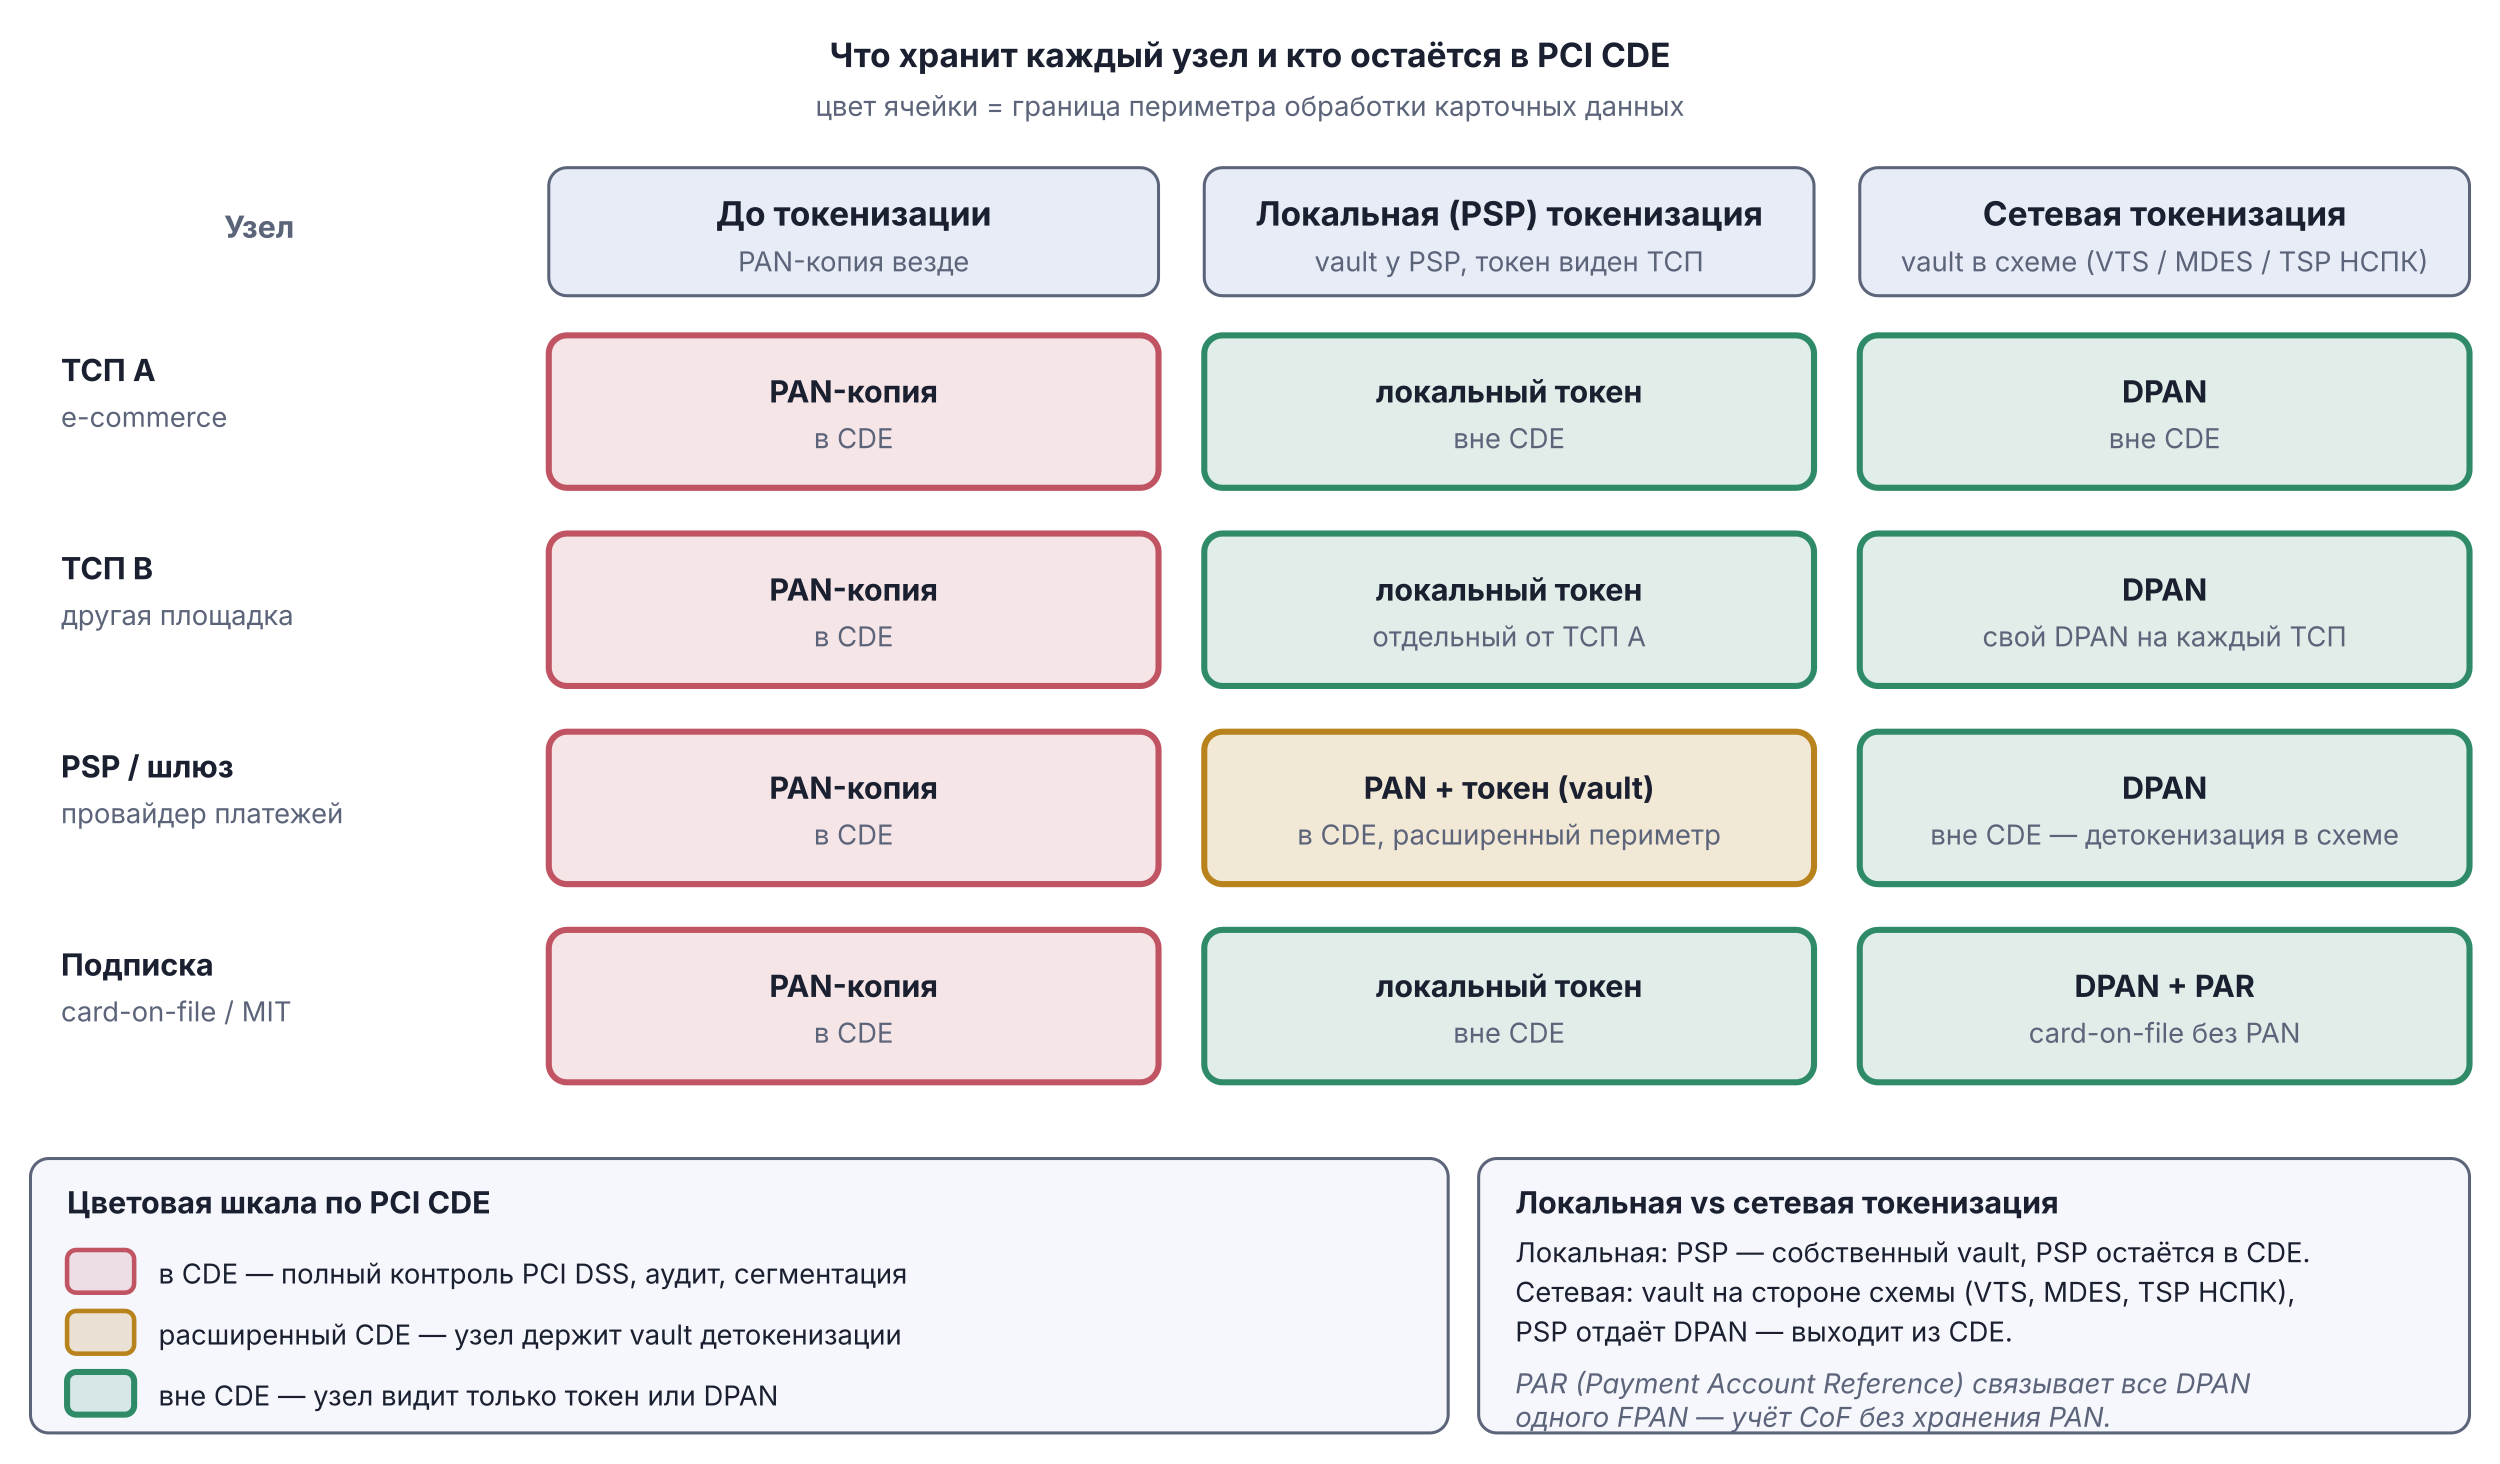
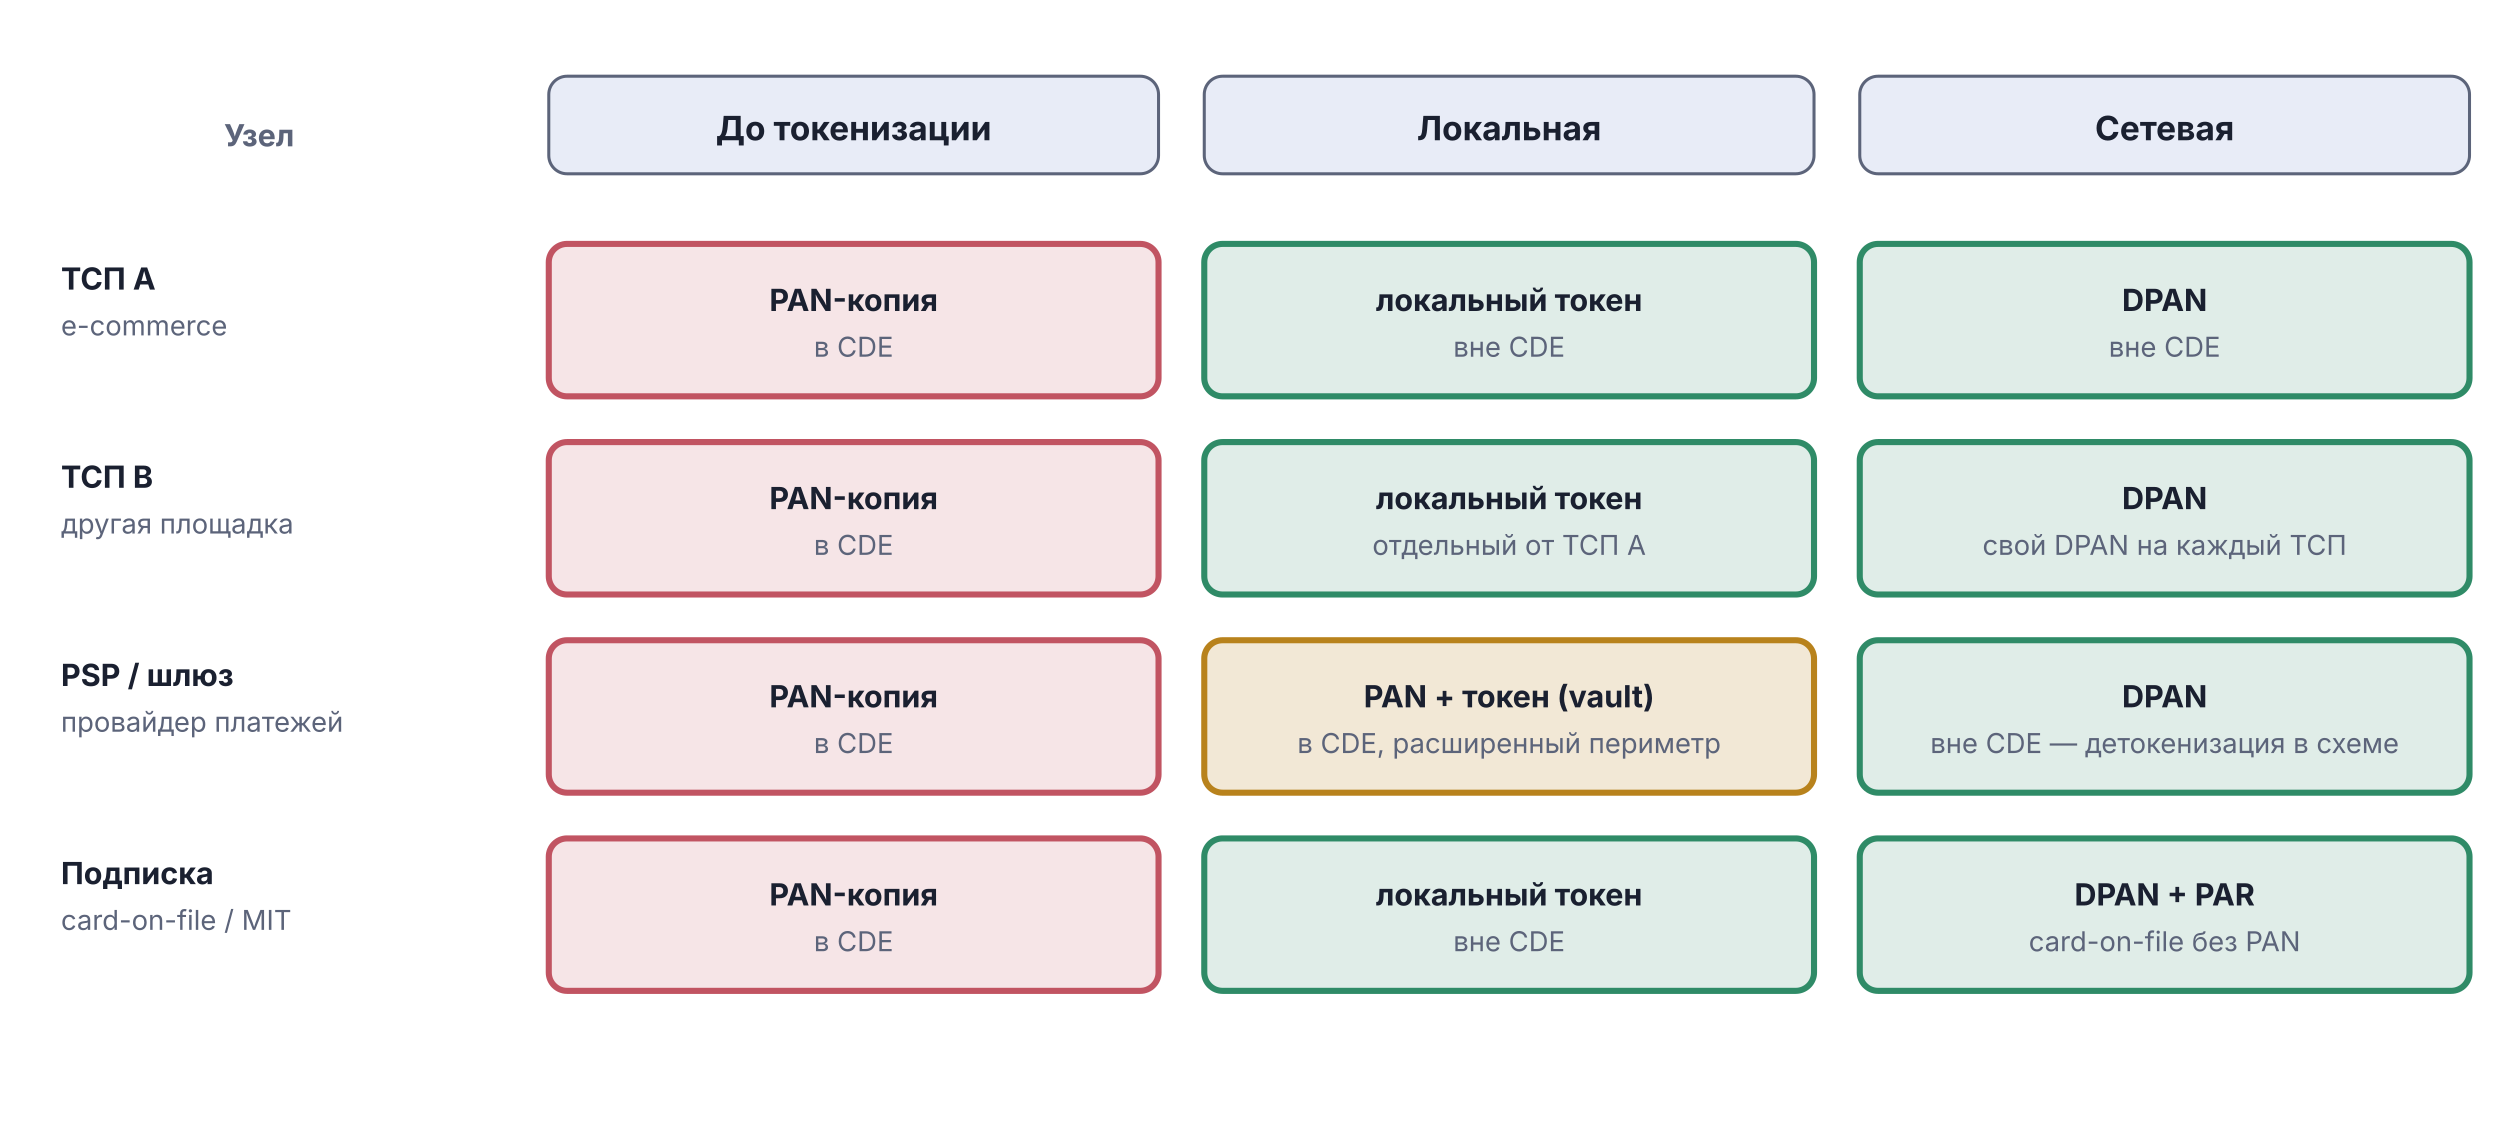
- <svg xmlns="http://www.w3.org/2000/svg" viewBox="0 0 820 480" width="820" height="480">
+ <svg xmlns="http://www.w3.org/2000/svg" viewBox="0 0 820 370" width="820" height="370">
  <defs>
</defs>
-   <text x="410" y="22" text-anchor="middle" font-family="Inter, -apple-system, BlinkMacSystemFont, 'Helvetica Neue', Arial, sans-serif" font-size="11" font-weight="bold" fill="#1A2030">Что хранит каждый узел и кто остаётся в PCI CDE</text>
-   <text x="410" y="38" text-anchor="middle" font-family="Inter, -apple-system, BlinkMacSystemFont, 'Helvetica Neue', Arial, sans-serif" font-size="9" fill="#5C647A">цвет ячейки = граница периметра обработки карточных данных</text>
-   <text x="85" y="78" text-anchor="middle" font-family="Inter, -apple-system, BlinkMacSystemFont, 'Helvetica Neue', Arial, sans-serif" font-size="10" font-weight="bold" fill="#5C647A">Узел</text>
-   <rect x="180" y="55" width="200" height="42" rx="6" fill="#E8ECF7" stroke="#5C647A" stroke-width="1" />
-   <text x="280" y="74" text-anchor="middle" font-family="Inter, -apple-system, BlinkMacSystemFont, 'Helvetica Neue', Arial, sans-serif" font-size="11" font-weight="bold" fill="#1A2030">До токенизации</text>
-   <text x="280" y="89" text-anchor="middle" font-family="Inter, -apple-system, BlinkMacSystemFont, 'Helvetica Neue', Arial, sans-serif" font-size="9" fill="#5C647A">PAN-копия везде</text>
-   <rect x="395" y="55" width="200" height="42" rx="6" fill="#E8ECF7" stroke="#5C647A" stroke-width="1" />
-   <text x="495" y="74" text-anchor="middle" font-family="Inter, -apple-system, BlinkMacSystemFont, 'Helvetica Neue', Arial, sans-serif" font-size="11" font-weight="bold" fill="#1A2030">Локальная (PSP) токенизация</text>
-   <text x="495" y="89" text-anchor="middle" font-family="Inter, -apple-system, BlinkMacSystemFont, 'Helvetica Neue', Arial, sans-serif" font-size="9" fill="#5C647A">vault у PSP, токен виден ТСП</text>
-   <rect x="610" y="55" width="200" height="42" rx="6" fill="#E8ECF7" stroke="#5C647A" stroke-width="1" />
-   <text x="710" y="74" text-anchor="middle" font-family="Inter, -apple-system, BlinkMacSystemFont, 'Helvetica Neue', Arial, sans-serif" font-size="11" font-weight="bold" fill="#1A2030">Сетевая токенизация</text>
-   <text x="710" y="89" text-anchor="middle" font-family="Inter, -apple-system, BlinkMacSystemFont, 'Helvetica Neue', Arial, sans-serif" font-size="9" fill="#5C647A">vault в схеме (VTS / MDES / TSP НСПК)</text>
-   <text x="20" y="125" text-anchor="start" font-family="Inter, -apple-system, BlinkMacSystemFont, 'Helvetica Neue', Arial, sans-serif" font-size="10" font-weight="bold" fill="#1A2030">ТСП A</text>
-   <text x="20" y="140" text-anchor="start" font-family="Inter, -apple-system, BlinkMacSystemFont, 'Helvetica Neue', Arial, sans-serif" font-size="9" fill="#5C647A">e-commerce</text>
-   <rect x="180" y="110" width="200" height="50" rx="6" fill="#C15462" fill-opacity="0.15" stroke="#C15462" stroke-width="2" />
-   <text x="280" y="132" text-anchor="middle" font-family="Inter, -apple-system, BlinkMacSystemFont, 'Helvetica Neue', Arial, sans-serif" font-size="10" font-weight="bold" fill="#1A2030">PAN-копия</text>
-   <text x="280" y="147" text-anchor="middle" font-family="Inter, -apple-system, BlinkMacSystemFont, 'Helvetica Neue', Arial, sans-serif" font-size="9" fill="#5C647A">в CDE</text>
-   <rect x="395" y="110" width="200" height="50" rx="6" fill="#2F8B67" fill-opacity="0.15" stroke="#2F8B67" stroke-width="2" />
-   <text x="495" y="132" text-anchor="middle" font-family="Inter, -apple-system, BlinkMacSystemFont, 'Helvetica Neue', Arial, sans-serif" font-size="10" font-weight="bold" fill="#1A2030">локальный токен</text>
-   <text x="495" y="147" text-anchor="middle" font-family="Inter, -apple-system, BlinkMacSystemFont, 'Helvetica Neue', Arial, sans-serif" font-size="9" fill="#5C647A">вне CDE</text>
-   <rect x="610" y="110" width="200" height="50" rx="6" fill="#2F8B67" fill-opacity="0.15" stroke="#2F8B67" stroke-width="2" />
-   <text x="710" y="132" text-anchor="middle" font-family="Inter, -apple-system, BlinkMacSystemFont, 'Helvetica Neue', Arial, sans-serif" font-size="10" font-weight="bold" fill="#1A2030">DPAN</text>
-   <text x="710" y="147" text-anchor="middle" font-family="Inter, -apple-system, BlinkMacSystemFont, 'Helvetica Neue', Arial, sans-serif" font-size="9" fill="#5C647A">вне CDE</text>
-   <text x="20" y="190" text-anchor="start" font-family="Inter, -apple-system, BlinkMacSystemFont, 'Helvetica Neue', Arial, sans-serif" font-size="10" font-weight="bold" fill="#1A2030">ТСП B</text>
-   <text x="20" y="205" text-anchor="start" font-family="Inter, -apple-system, BlinkMacSystemFont, 'Helvetica Neue', Arial, sans-serif" font-size="9" fill="#5C647A">другая площадка</text>
-   <rect x="180" y="175" width="200" height="50" rx="6" fill="#C15462" fill-opacity="0.15" stroke="#C15462" stroke-width="2" />
-   <text x="280" y="197" text-anchor="middle" font-family="Inter, -apple-system, BlinkMacSystemFont, 'Helvetica Neue', Arial, sans-serif" font-size="10" font-weight="bold" fill="#1A2030">PAN-копия</text>
-   <text x="280" y="212" text-anchor="middle" font-family="Inter, -apple-system, BlinkMacSystemFont, 'Helvetica Neue', Arial, sans-serif" font-size="9" fill="#5C647A">в CDE</text>
-   <rect x="395" y="175" width="200" height="50" rx="6" fill="#2F8B67" fill-opacity="0.15" stroke="#2F8B67" stroke-width="2" />
-   <text x="495" y="197" text-anchor="middle" font-family="Inter, -apple-system, BlinkMacSystemFont, 'Helvetica Neue', Arial, sans-serif" font-size="10" font-weight="bold" fill="#1A2030">локальный токен</text>
-   <text x="495" y="212" text-anchor="middle" font-family="Inter, -apple-system, BlinkMacSystemFont, 'Helvetica Neue', Arial, sans-serif" font-size="9" fill="#5C647A">отдельный от ТСП A</text>
-   <rect x="610" y="175" width="200" height="50" rx="6" fill="#2F8B67" fill-opacity="0.15" stroke="#2F8B67" stroke-width="2" />
-   <text x="710" y="197" text-anchor="middle" font-family="Inter, -apple-system, BlinkMacSystemFont, 'Helvetica Neue', Arial, sans-serif" font-size="10" font-weight="bold" fill="#1A2030">DPAN</text>
-   <text x="710" y="212" text-anchor="middle" font-family="Inter, -apple-system, BlinkMacSystemFont, 'Helvetica Neue', Arial, sans-serif" font-size="9" fill="#5C647A">свой DPAN на каждый ТСП</text>
-   <text x="20" y="255" text-anchor="start" font-family="Inter, -apple-system, BlinkMacSystemFont, 'Helvetica Neue', Arial, sans-serif" font-size="10" font-weight="bold" fill="#1A2030">PSP / шлюз</text>
-   <text x="20" y="270" text-anchor="start" font-family="Inter, -apple-system, BlinkMacSystemFont, 'Helvetica Neue', Arial, sans-serif" font-size="9" fill="#5C647A">провайдер платежей</text>
-   <rect x="180" y="240" width="200" height="50" rx="6" fill="#C15462" fill-opacity="0.15" stroke="#C15462" stroke-width="2" />
-   <text x="280" y="262" text-anchor="middle" font-family="Inter, -apple-system, BlinkMacSystemFont, 'Helvetica Neue', Arial, sans-serif" font-size="10" font-weight="bold" fill="#1A2030">PAN-копия</text>
-   <text x="280" y="277" text-anchor="middle" font-family="Inter, -apple-system, BlinkMacSystemFont, 'Helvetica Neue', Arial, sans-serif" font-size="9" fill="#5C647A">в CDE</text>
-   <rect x="395" y="240" width="200" height="50" rx="6" fill="#B8821C" fill-opacity="0.18" stroke="#B8821C" stroke-width="2" />
-   <text x="495" y="262" text-anchor="middle" font-family="Inter, -apple-system, BlinkMacSystemFont, 'Helvetica Neue', Arial, sans-serif" font-size="10" font-weight="bold" fill="#1A2030">PAN + токен (vault)</text>
-   <text x="495" y="277" text-anchor="middle" font-family="Inter, -apple-system, BlinkMacSystemFont, 'Helvetica Neue', Arial, sans-serif" font-size="9" fill="#5C647A">в CDE, расширенный периметр</text>
-   <rect x="610" y="240" width="200" height="50" rx="6" fill="#2F8B67" fill-opacity="0.15" stroke="#2F8B67" stroke-width="2" />
-   <text x="710" y="262" text-anchor="middle" font-family="Inter, -apple-system, BlinkMacSystemFont, 'Helvetica Neue', Arial, sans-serif" font-size="10" font-weight="bold" fill="#1A2030">DPAN</text>
-   <text x="710" y="277" text-anchor="middle" font-family="Inter, -apple-system, BlinkMacSystemFont, 'Helvetica Neue', Arial, sans-serif" font-size="9" fill="#5C647A">вне CDE — детокенизация в схеме</text>
-   <text x="20" y="320" text-anchor="start" font-family="Inter, -apple-system, BlinkMacSystemFont, 'Helvetica Neue', Arial, sans-serif" font-size="10" font-weight="bold" fill="#1A2030">Подписка</text>
-   <text x="20" y="335" text-anchor="start" font-family="Inter, -apple-system, BlinkMacSystemFont, 'Helvetica Neue', Arial, sans-serif" font-size="9" fill="#5C647A">card-on-file / MIT</text>
-   <rect x="180" y="305" width="200" height="50" rx="6" fill="#C15462" fill-opacity="0.15" stroke="#C15462" stroke-width="2" />
-   <text x="280" y="327" text-anchor="middle" font-family="Inter, -apple-system, BlinkMacSystemFont, 'Helvetica Neue', Arial, sans-serif" font-size="10" font-weight="bold" fill="#1A2030">PAN-копия</text>
-   <text x="280" y="342" text-anchor="middle" font-family="Inter, -apple-system, BlinkMacSystemFont, 'Helvetica Neue', Arial, sans-serif" font-size="9" fill="#5C647A">в CDE</text>
-   <rect x="395" y="305" width="200" height="50" rx="6" fill="#2F8B67" fill-opacity="0.15" stroke="#2F8B67" stroke-width="2" />
-   <text x="495" y="327" text-anchor="middle" font-family="Inter, -apple-system, BlinkMacSystemFont, 'Helvetica Neue', Arial, sans-serif" font-size="10" font-weight="bold" fill="#1A2030">локальный токен</text>
-   <text x="495" y="342" text-anchor="middle" font-family="Inter, -apple-system, BlinkMacSystemFont, 'Helvetica Neue', Arial, sans-serif" font-size="9" fill="#5C647A">вне CDE</text>
-   <rect x="610" y="305" width="200" height="50" rx="6" fill="#2F8B67" fill-opacity="0.15" stroke="#2F8B67" stroke-width="2" />
-   <text x="710" y="327" text-anchor="middle" font-family="Inter, -apple-system, BlinkMacSystemFont, 'Helvetica Neue', Arial, sans-serif" font-size="10" font-weight="bold" fill="#1A2030">DPAN + PAR</text>
-   <text x="710" y="342" text-anchor="middle" font-family="Inter, -apple-system, BlinkMacSystemFont, 'Helvetica Neue', Arial, sans-serif" font-size="9" fill="#5C647A">card-on-file без PAN</text>
-   <rect x="10" y="380" width="465" height="90" rx="6" fill="#F5F7FD" stroke="#5C647A" stroke-width="1" />
-   <text x="22" y="398" text-anchor="start" font-family="Inter, -apple-system, BlinkMacSystemFont, 'Helvetica Neue', Arial, sans-serif" font-size="10" font-weight="bold" fill="#1A2030">Цветовая шкала по PCI CDE</text>
-   <rect x="22" y="410" width="22" height="14" rx="3" fill="#C15462" fill-opacity="0.15" stroke="#C15462" stroke-width="1.5" />
-   <text x="52" y="421" text-anchor="start" font-family="Inter, -apple-system, BlinkMacSystemFont, 'Helvetica Neue', Arial, sans-serif" font-size="9" fill="#1A2030">в CDE — полный контроль PCI DSS, аудит, сегментация</text>
-   <rect x="22" y="430" width="22" height="14" rx="3" fill="#B8821C" fill-opacity="0.18" stroke="#B8821C" stroke-width="1.5" />
-   <text x="52" y="441" text-anchor="start" font-family="Inter, -apple-system, BlinkMacSystemFont, 'Helvetica Neue', Arial, sans-serif" font-size="9" fill="#1A2030">расширенный CDE — узел держит vault детокенизации</text>
-   <rect x="22" y="450" width="22" height="14" rx="3" fill="#2F8B67" fill-opacity="0.15" stroke="#2F8B67" stroke-width="2" />
-   <text x="52" y="461" text-anchor="start" font-family="Inter, -apple-system, BlinkMacSystemFont, 'Helvetica Neue', Arial, sans-serif" font-size="9" fill="#1A2030">вне CDE — узел видит только токен или DPAN</text>
-   <rect x="485" y="380" width="325" height="90" rx="6" fill="#F5F7FD" stroke="#5C647A" stroke-width="1" />
-   <text x="497" y="398" text-anchor="start" font-family="Inter, -apple-system, BlinkMacSystemFont, 'Helvetica Neue', Arial, sans-serif" font-size="10" font-weight="bold" fill="#1A2030">Локальная vs сетевая токенизация</text>
-   <text x="497" y="414" text-anchor="start" font-family="Inter, -apple-system, BlinkMacSystemFont, 'Helvetica Neue', Arial, sans-serif" font-size="9" fill="#1A2030">Локальная: PSP — собственный vault, PSP остаётся в CDE.</text>
-   <text x="497" y="427" text-anchor="start" font-family="Inter, -apple-system, BlinkMacSystemFont, 'Helvetica Neue', Arial, sans-serif" font-size="9" fill="#1A2030">Сетевая: vault на стороне схемы (VTS, MDES, TSP НСПК),</text>
-   <text x="497" y="440" text-anchor="start" font-family="Inter, -apple-system, BlinkMacSystemFont, 'Helvetica Neue', Arial, sans-serif" font-size="9" fill="#1A2030">PSP отдаёт DPAN — выходит из CDE.</text>
-   <text x="497" y="457" text-anchor="start" font-family="Inter, -apple-system, BlinkMacSystemFont, 'Helvetica Neue', Arial, sans-serif" font-size="9" font-style="italic" fill="#5C647A">PAR (Payment Account Reference) связывает все DPAN</text>
-   <text x="497" y="468" text-anchor="start" font-family="Inter, -apple-system, BlinkMacSystemFont, 'Helvetica Neue', Arial, sans-serif" font-size="9" font-style="italic" fill="#5C647A">одного FPAN — учёт CoF без хранения PAN.</text>
+   <text x="85" y="48" text-anchor="middle" font-family="Inter, -apple-system, BlinkMacSystemFont, 'Helvetica Neue', Arial, sans-serif" font-size="10" font-weight="bold" fill="#5C647A">Узел</text>
+   <rect x="180" y="25" width="200" height="32" rx="6" fill="#E8ECF7" stroke="#5C647A" stroke-width="1" />
+   <text x="280" y="46" text-anchor="middle" font-family="Inter, -apple-system, BlinkMacSystemFont, 'Helvetica Neue', Arial, sans-serif" font-size="11" font-weight="bold" fill="#1A2030">До токенизации</text>
+   <rect x="395" y="25" width="200" height="32" rx="6" fill="#E8ECF7" stroke="#5C647A" stroke-width="1" />
+   <text x="495" y="46" text-anchor="middle" font-family="Inter, -apple-system, BlinkMacSystemFont, 'Helvetica Neue', Arial, sans-serif" font-size="11" font-weight="bold" fill="#1A2030">Локальная</text>
+   <rect x="610" y="25" width="200" height="32" rx="6" fill="#E8ECF7" stroke="#5C647A" stroke-width="1" />
+   <text x="710" y="46" text-anchor="middle" font-family="Inter, -apple-system, BlinkMacSystemFont, 'Helvetica Neue', Arial, sans-serif" font-size="11" font-weight="bold" fill="#1A2030">Сетевая</text>
+   <text x="20" y="95" text-anchor="start" font-family="Inter, -apple-system, BlinkMacSystemFont, 'Helvetica Neue', Arial, sans-serif" font-size="10" font-weight="bold" fill="#1A2030">ТСП A</text>
+   <text x="20" y="110" text-anchor="start" font-family="Inter, -apple-system, BlinkMacSystemFont, 'Helvetica Neue', Arial, sans-serif" font-size="9" fill="#5C647A">e-commerce</text>
+   <rect x="180" y="80" width="200" height="50" rx="6" fill="#C15462" fill-opacity="0.15" stroke="#C15462" stroke-width="2" />
+   <text x="280" y="102" text-anchor="middle" font-family="Inter, -apple-system, BlinkMacSystemFont, 'Helvetica Neue', Arial, sans-serif" font-size="10" font-weight="bold" fill="#1A2030">PAN-копия</text>
+   <text x="280" y="117" text-anchor="middle" font-family="Inter, -apple-system, BlinkMacSystemFont, 'Helvetica Neue', Arial, sans-serif" font-size="9" fill="#5C647A">в CDE</text>
+   <rect x="395" y="80" width="200" height="50" rx="6" fill="#2F8B67" fill-opacity="0.15" stroke="#2F8B67" stroke-width="2" />
+   <text x="495" y="102" text-anchor="middle" font-family="Inter, -apple-system, BlinkMacSystemFont, 'Helvetica Neue', Arial, sans-serif" font-size="10" font-weight="bold" fill="#1A2030">локальный токен</text>
+   <text x="495" y="117" text-anchor="middle" font-family="Inter, -apple-system, BlinkMacSystemFont, 'Helvetica Neue', Arial, sans-serif" font-size="9" fill="#5C647A">вне CDE</text>
+   <rect x="610" y="80" width="200" height="50" rx="6" fill="#2F8B67" fill-opacity="0.15" stroke="#2F8B67" stroke-width="2" />
+   <text x="710" y="102" text-anchor="middle" font-family="Inter, -apple-system, BlinkMacSystemFont, 'Helvetica Neue', Arial, sans-serif" font-size="10" font-weight="bold" fill="#1A2030">DPAN</text>
+   <text x="710" y="117" text-anchor="middle" font-family="Inter, -apple-system, BlinkMacSystemFont, 'Helvetica Neue', Arial, sans-serif" font-size="9" fill="#5C647A">вне CDE</text>
+   <text x="20" y="160" text-anchor="start" font-family="Inter, -apple-system, BlinkMacSystemFont, 'Helvetica Neue', Arial, sans-serif" font-size="10" font-weight="bold" fill="#1A2030">ТСП B</text>
+   <text x="20" y="175" text-anchor="start" font-family="Inter, -apple-system, BlinkMacSystemFont, 'Helvetica Neue', Arial, sans-serif" font-size="9" fill="#5C647A">другая площадка</text>
+   <rect x="180" y="145" width="200" height="50" rx="6" fill="#C15462" fill-opacity="0.15" stroke="#C15462" stroke-width="2" />
+   <text x="280" y="167" text-anchor="middle" font-family="Inter, -apple-system, BlinkMacSystemFont, 'Helvetica Neue', Arial, sans-serif" font-size="10" font-weight="bold" fill="#1A2030">PAN-копия</text>
+   <text x="280" y="182" text-anchor="middle" font-family="Inter, -apple-system, BlinkMacSystemFont, 'Helvetica Neue', Arial, sans-serif" font-size="9" fill="#5C647A">в CDE</text>
+   <rect x="395" y="145" width="200" height="50" rx="6" fill="#2F8B67" fill-opacity="0.15" stroke="#2F8B67" stroke-width="2" />
+   <text x="495" y="167" text-anchor="middle" font-family="Inter, -apple-system, BlinkMacSystemFont, 'Helvetica Neue', Arial, sans-serif" font-size="10" font-weight="bold" fill="#1A2030">локальный токен</text>
+   <text x="495" y="182" text-anchor="middle" font-family="Inter, -apple-system, BlinkMacSystemFont, 'Helvetica Neue', Arial, sans-serif" font-size="9" fill="#5C647A">отдельный от ТСП A</text>
+   <rect x="610" y="145" width="200" height="50" rx="6" fill="#2F8B67" fill-opacity="0.15" stroke="#2F8B67" stroke-width="2" />
+   <text x="710" y="167" text-anchor="middle" font-family="Inter, -apple-system, BlinkMacSystemFont, 'Helvetica Neue', Arial, sans-serif" font-size="10" font-weight="bold" fill="#1A2030">DPAN</text>
+   <text x="710" y="182" text-anchor="middle" font-family="Inter, -apple-system, BlinkMacSystemFont, 'Helvetica Neue', Arial, sans-serif" font-size="9" fill="#5C647A">свой DPAN на каждый ТСП</text>
+   <text x="20" y="225" text-anchor="start" font-family="Inter, -apple-system, BlinkMacSystemFont, 'Helvetica Neue', Arial, sans-serif" font-size="10" font-weight="bold" fill="#1A2030">PSP / шлюз</text>
+   <text x="20" y="240" text-anchor="start" font-family="Inter, -apple-system, BlinkMacSystemFont, 'Helvetica Neue', Arial, sans-serif" font-size="9" fill="#5C647A">провайдер платежей</text>
+   <rect x="180" y="210" width="200" height="50" rx="6" fill="#C15462" fill-opacity="0.15" stroke="#C15462" stroke-width="2" />
+   <text x="280" y="232" text-anchor="middle" font-family="Inter, -apple-system, BlinkMacSystemFont, 'Helvetica Neue', Arial, sans-serif" font-size="10" font-weight="bold" fill="#1A2030">PAN-копия</text>
+   <text x="280" y="247" text-anchor="middle" font-family="Inter, -apple-system, BlinkMacSystemFont, 'Helvetica Neue', Arial, sans-serif" font-size="9" fill="#5C647A">в CDE</text>
+   <rect x="395" y="210" width="200" height="50" rx="6" fill="#B8821C" fill-opacity="0.18" stroke="#B8821C" stroke-width="2" />
+   <text x="495" y="232" text-anchor="middle" font-family="Inter, -apple-system, BlinkMacSystemFont, 'Helvetica Neue', Arial, sans-serif" font-size="10" font-weight="bold" fill="#1A2030">PAN + токен (vault)</text>
+   <text x="495" y="247" text-anchor="middle" font-family="Inter, -apple-system, BlinkMacSystemFont, 'Helvetica Neue', Arial, sans-serif" font-size="9" fill="#5C647A">в CDE, расширенный периметр</text>
+   <rect x="610" y="210" width="200" height="50" rx="6" fill="#2F8B67" fill-opacity="0.15" stroke="#2F8B67" stroke-width="2" />
+   <text x="710" y="232" text-anchor="middle" font-family="Inter, -apple-system, BlinkMacSystemFont, 'Helvetica Neue', Arial, sans-serif" font-size="10" font-weight="bold" fill="#1A2030">DPAN</text>
+   <text x="710" y="247" text-anchor="middle" font-family="Inter, -apple-system, BlinkMacSystemFont, 'Helvetica Neue', Arial, sans-serif" font-size="9" fill="#5C647A">вне CDE — детокенизация в схеме</text>
+   <text x="20" y="290" text-anchor="start" font-family="Inter, -apple-system, BlinkMacSystemFont, 'Helvetica Neue', Arial, sans-serif" font-size="10" font-weight="bold" fill="#1A2030">Подписка</text>
+   <text x="20" y="305" text-anchor="start" font-family="Inter, -apple-system, BlinkMacSystemFont, 'Helvetica Neue', Arial, sans-serif" font-size="9" fill="#5C647A">card-on-file / MIT</text>
+   <rect x="180" y="275" width="200" height="50" rx="6" fill="#C15462" fill-opacity="0.15" stroke="#C15462" stroke-width="2" />
+   <text x="280" y="297" text-anchor="middle" font-family="Inter, -apple-system, BlinkMacSystemFont, 'Helvetica Neue', Arial, sans-serif" font-size="10" font-weight="bold" fill="#1A2030">PAN-копия</text>
+   <text x="280" y="312" text-anchor="middle" font-family="Inter, -apple-system, BlinkMacSystemFont, 'Helvetica Neue', Arial, sans-serif" font-size="9" fill="#5C647A">в CDE</text>
+   <rect x="395" y="275" width="200" height="50" rx="6" fill="#2F8B67" fill-opacity="0.15" stroke="#2F8B67" stroke-width="2" />
+   <text x="495" y="297" text-anchor="middle" font-family="Inter, -apple-system, BlinkMacSystemFont, 'Helvetica Neue', Arial, sans-serif" font-size="10" font-weight="bold" fill="#1A2030">локальный токен</text>
+   <text x="495" y="312" text-anchor="middle" font-family="Inter, -apple-system, BlinkMacSystemFont, 'Helvetica Neue', Arial, sans-serif" font-size="9" fill="#5C647A">вне CDE</text>
+   <rect x="610" y="275" width="200" height="50" rx="6" fill="#2F8B67" fill-opacity="0.15" stroke="#2F8B67" stroke-width="2" />
+   <text x="710" y="297" text-anchor="middle" font-family="Inter, -apple-system, BlinkMacSystemFont, 'Helvetica Neue', Arial, sans-serif" font-size="10" font-weight="bold" fill="#1A2030">DPAN + PAR</text>
+   <text x="710" y="312" text-anchor="middle" font-family="Inter, -apple-system, BlinkMacSystemFont, 'Helvetica Neue', Arial, sans-serif" font-size="9" fill="#5C647A">card-on-file без PAN</text>
</svg>
